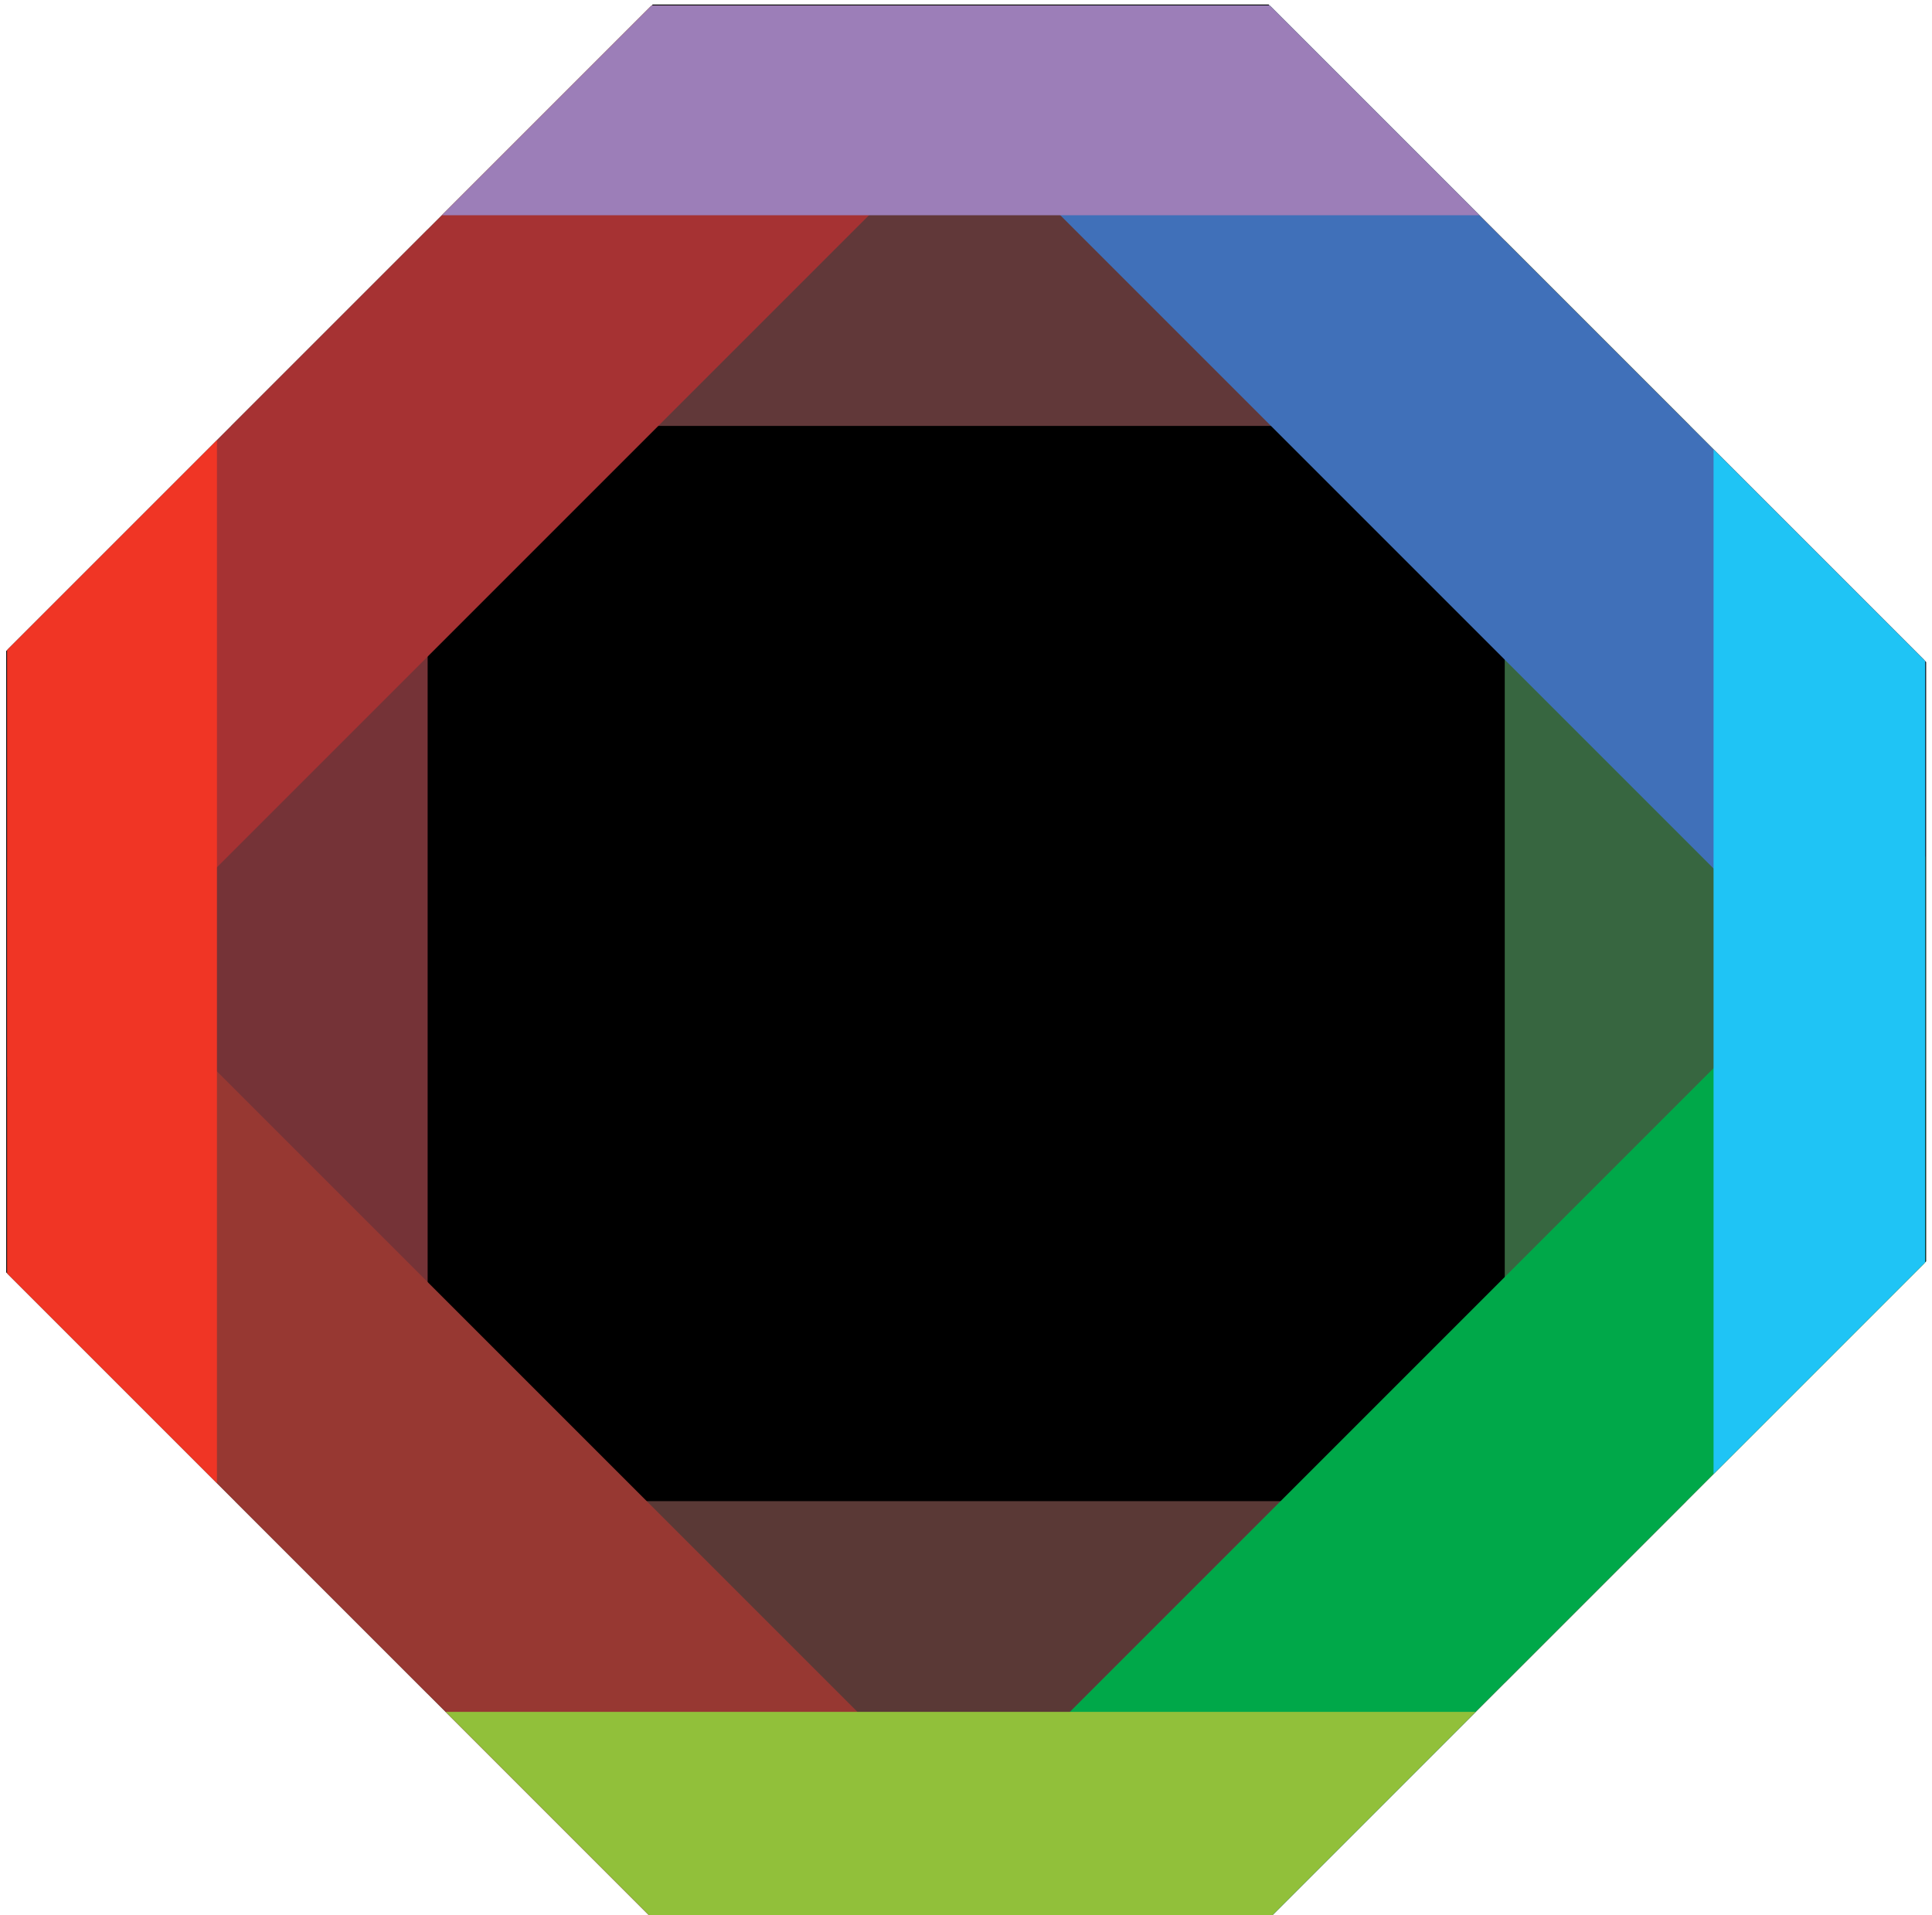
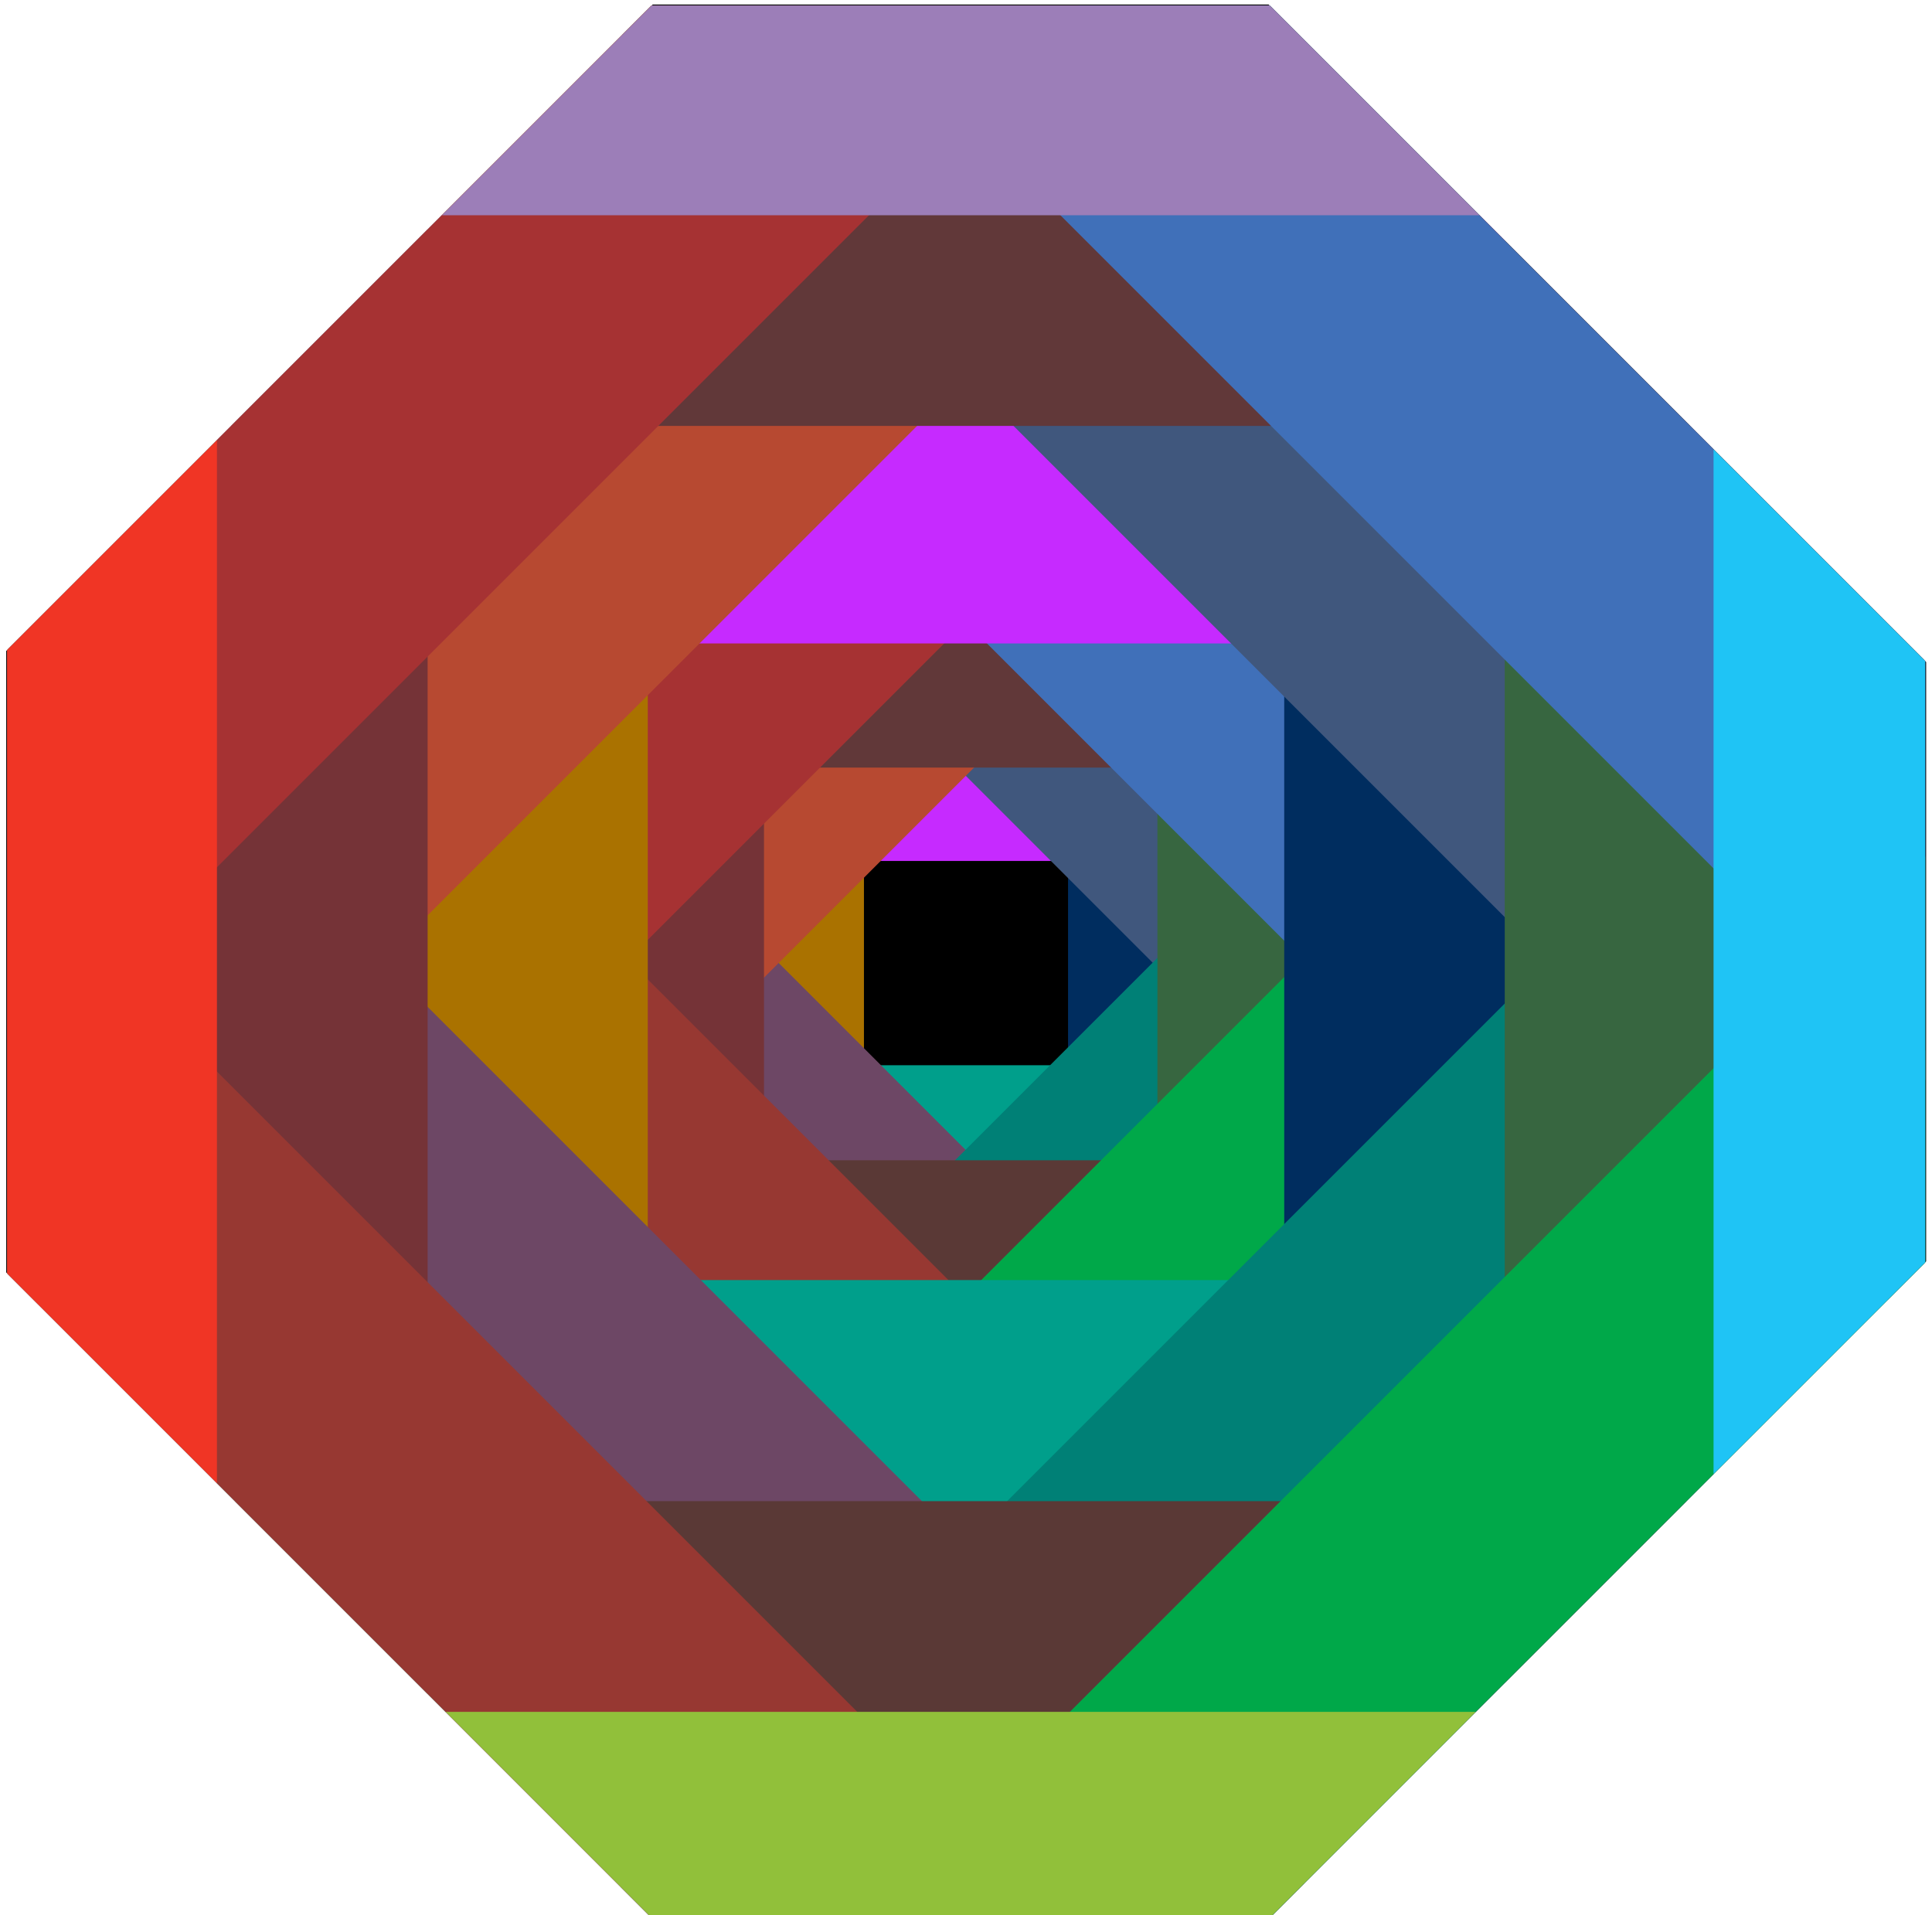
<svg xmlns="http://www.w3.org/2000/svg" id="Ebene_1" data-name="Ebene 1" version="1.1" viewBox="0 0 1022.4 1013">
  <defs>
    <style>
      .cls-1 {
        fill: #4070b9;
      }

-       .cls-1, .cls-2, .cls-3, .cls-4, .cls-5, .cls-6, .cls-7, .cls-8, .cls-9, .cls-10, .cls-11, .cls-12, .cls-13, .cls-14 {
+       .cls-1, .cls-2, .cls-3, .cls-4, .cls-5, .cls-6, .cls-7, .cls-8, .cls-9, .cls-10, .cls-11, .cls-12, .cls-13, .cls-14, .cls-15, .cls-16, .cls-17, .cls-18, .cls-19, .cls-20, .cls-21, .cls-22 {
        stroke-width: 0px;
      }

      .cls-2 {
+         fill: #009f8b;
+       }
+ 
+       .cls-3 {
        fill: #1fc4f5;
      }

-       .cls-3 {
+       .cls-4 {
+         fill: #40577d;
+       }
+ 
+       .cls-5 {
        fill: #000;
      }

-       .cls-4 {
+       .cls-6 {
        fill: #f03525;
      }

-       .cls-5 {
+       .cls-7 {
+         fill: #c62aff;
+       }
+ 
+       .cls-8 {
        fill: #376640;
      }

-       .cls-6 {
+       .cls-9 {
        fill: #91c03a;
      }

-       .cls-7 {
+       .cls-10 {
        fill: none;
      }

-       .cls-15 {
+       .cls-23 {
        clip-path: url(#clippath-1);
      }

-       .cls-8 {
+       .cls-11 {
+         fill: #b74931;
+       }
+ 
+       .cls-12 {
        fill: #5a3936;
      }

-       .cls-16 {
+       .cls-13 {
+         fill: #008076;
+       }
+ 
+       .cls-24 {
        clip-path: url(#clippath);
      }

-       .cls-9 {
+       .cls-14 {
        fill: #9c7eb8;
      }

-       .cls-10 {
+       .cls-15 {
        fill: #973832;
      }

-       .cls-11 {
+       .cls-16 {
        fill: #613839;
      }

-       .cls-12 {
+       .cls-17 {
        fill: #a63233;
      }

-       .cls-13 {
+       .cls-18 {
+         fill: #002d5f;
+       }
+ 
+       .cls-19 {
+         fill: #aa7200;
+       }
+ 
+       .cls-20 {
        fill: #00a849;
      }

-       .cls-14 {
+       .cls-21 {
+         fill: #6d4765;
+       }
+ 
+       .cls-22 {
        fill: #753337;
      }
    </style>
    <clipPath id="clippath">
-       <rect class="cls-7" x="34.9" y="35.5" width="946.8" height="946.8" transform="translate(-210.9 508.5) rotate(-45)" />
+       <rect class="cls-10" x="34.9" y="35.5" width="946.8" height="946.8" transform="translate(-210.9 508.5) rotate(-45)" />
    </clipPath>
    <clipPath id="clippath-1">
-       <rect class="cls-7" x="3.8" y="2.9" width="1015" height="1013" />
+       <rect class="cls-10" x="3.8" y="2.9" width="1015" height="1013" />
    </clipPath>
  </defs>
-   <g class="cls-16">
+   <g class="cls-24">
    <g>
-       <rect class="cls-3" x="3.3" y="2.4" width="1016" height="1014" />
-       <g class="cls-15">
+       <rect class="cls-5" x="3.3" y="2.4" width="1016" height="1014" />
+       <g class="cls-23">
        <g>
-           <rect class="cls-11" x="-143.7" y="3.4" width="1312" height="222" />
-           <rect class="cls-8" x="-143.7" y="794.4" width="1312" height="222" />
-           <rect class="cls-5" x="796.3" y="-146.6" width="222" height="1312" />
-           <rect class="cls-14" x="4.3" y="-147.5" width="222" height="1312" />
-           <rect class="cls-1" x="675.5" y="-570.5" width="402.2" height="1431.2" transform="translate(154.2 662.3) rotate(-45)" />
-           <rect class="cls-10" x="31.9" y="365.1" width="395.3" height="1192.2" transform="translate(-612.4 443.9) rotate(-45)" />
-           <rect class="cls-12" x="-535.3" y="31.6" width="1188.7" height="400.2" transform="translate(-146.5 109.6) rotate(-45)" />
-           <rect class="cls-13" x="197.2" y="763.3" width="1187.9" height="397.9" transform="translate(-448.7 841.3) rotate(-45)" />
-           <rect class="cls-2" x="906.8" y="2.9" width="300" height="1013" />
-           <rect class="cls-4" x="-185.2" y="3.9" width="300" height="1012" />
-           <rect class="cls-9" x="3.8" y="-186.1" width="1015" height="300" />
-           <rect class="cls-6" x="3.8" y="905.9" width="1015" height="300" />
+           <g>
+             <rect class="cls-18" x="565.2" y="382.9" width="72.9" height="254" />
+             <rect class="cls-19" x="384.1" y="382.9" width="73.1" height="254" />
+             <rect class="cls-7" x="384.1" y="382.9" width="254" height="72.7" />
+             <rect class="cls-2" x="384.1" y="563.7" width="254" height="73.3" />
+           </g>
+           <g>
+             <rect class="cls-4" x="547.4" y="271" width="88.6" height="315.1" transform="translate(-129.7 543.9) rotate(-45)" />
+             <rect class="cls-21" x="405.7" y="477" width="87" height="262.4" transform="translate(-298.5 495.8) rotate(-45)" />
+             <rect class="cls-11" x="280.8" y="403.6" width="261.7" height="88.1" transform="translate(-195.9 422.2) rotate(-45)" />
+             <rect class="cls-13" x="442.1" y="564.7" width="261.5" height="87.6" transform="translate(-262.5 583.3) rotate(-45)" />
+           </g>
+           <g>
+             <rect class="cls-16" x="269.1" y="325.1" width="479.2" height="81.1" />
+             <rect class="cls-12" x="269.1" y="614" width="479.2" height="81.1" />
+             <rect class="cls-8" x="612.5" y="270.3" width="81.1" height="479.2" />
+             <rect class="cls-22" x="323.2" y="270" width="81.1" height="479.2" />
+           </g>
+           <g>
+             <rect class="cls-1" x="576.5" y="77.5" width="159.7" height="568.2" transform="translate(-63.5 570) rotate(-45)" />
+             <rect class="cls-15" x="320.9" y="449.1" width="156.9" height="473.3" transform="translate(-367.9 483.3) rotate(-45)" />
+             <rect class="cls-17" x="95.7" y="316.6" width="472" height="158.9" transform="translate(-182.9 350.6) rotate(-45)" />
+             <rect class="cls-20" x="386.6" y="607.1" width="471.6" height="158" transform="translate(-302.9 641) rotate(-45)" />
+           </g>
+           <g>
+             <rect class="cls-18" x="679.6" y="113.9" width="227.2" height="792" />
+             <rect class="cls-19" x="114.8" y="113.9" width="228" height="792" />
+             <rect class="cls-7" x="114.8" y="113.9" width="792" height="226.6" />
+             <rect class="cls-2" x="114.8" y="677.4" width="792" height="228.5" />
+           </g>
+           <g>
+             <rect class="cls-4" x="624.2" y="-235.1" width="276.1" height="982.4" transform="translate(42.2 614) rotate(-45)" />
+             <rect class="cls-21" x="182.3" y="407.1" width="271.3" height="818.3" transform="translate(-484.1 463.9) rotate(-45)" />
+             <rect class="cls-11" x="-207" y="178.2" width="815.9" height="274.7" transform="translate(-164.3 234.5) rotate(-45)" />
+             <rect class="cls-13" x="295.7" y="680.5" width="815.4" height="273.1" transform="translate(-371.7 736.7) rotate(-45)" />
+           </g>
+           <g>
+             <rect class="cls-16" x="-143.7" y="3.4" width="1312" height="222" />
+             <rect class="cls-12" x="-143.7" y="794.4" width="1312" height="222" />
+             <rect class="cls-8" x="796.3" y="-146.6" width="222" height="1312" />
+             <rect class="cls-22" x="4.3" y="-147.5" width="222" height="1312" />
+           </g>
+           <g>
+             <rect class="cls-1" x="675.6" y="-570.5" width="402.2" height="1431.2" transform="translate(154.2 662.4) rotate(-45)" />
+             <rect class="cls-15" x="31.9" y="365.2" width="395.3" height="1192.2" transform="translate(-612.5 443.9) rotate(-45)" />
+             <rect class="cls-17" x="-535.3" y="31.6" width="1188.7" height="400.2" transform="translate(-146.5 109.6) rotate(-45)" />
+             <rect class="cls-20" x="197.2" y="763.3" width="1187.9" height="397.9" transform="translate(-448.7 841.3) rotate(-45)" />
+           </g>
+           <g>
+             <rect class="cls-3" x="906.8" y="2.9" width="300" height="1013" />
+             <rect class="cls-6" x="-185.2" y="3.9" width="300" height="1012" />
+             <rect class="cls-14" x="3.8" y="-186.1" width="1015" height="300" />
+             <rect class="cls-9" x="3.8" y="905.9" width="1015" height="300" />
+           </g>
        </g>
      </g>
    </g>
  </g>
</svg>
